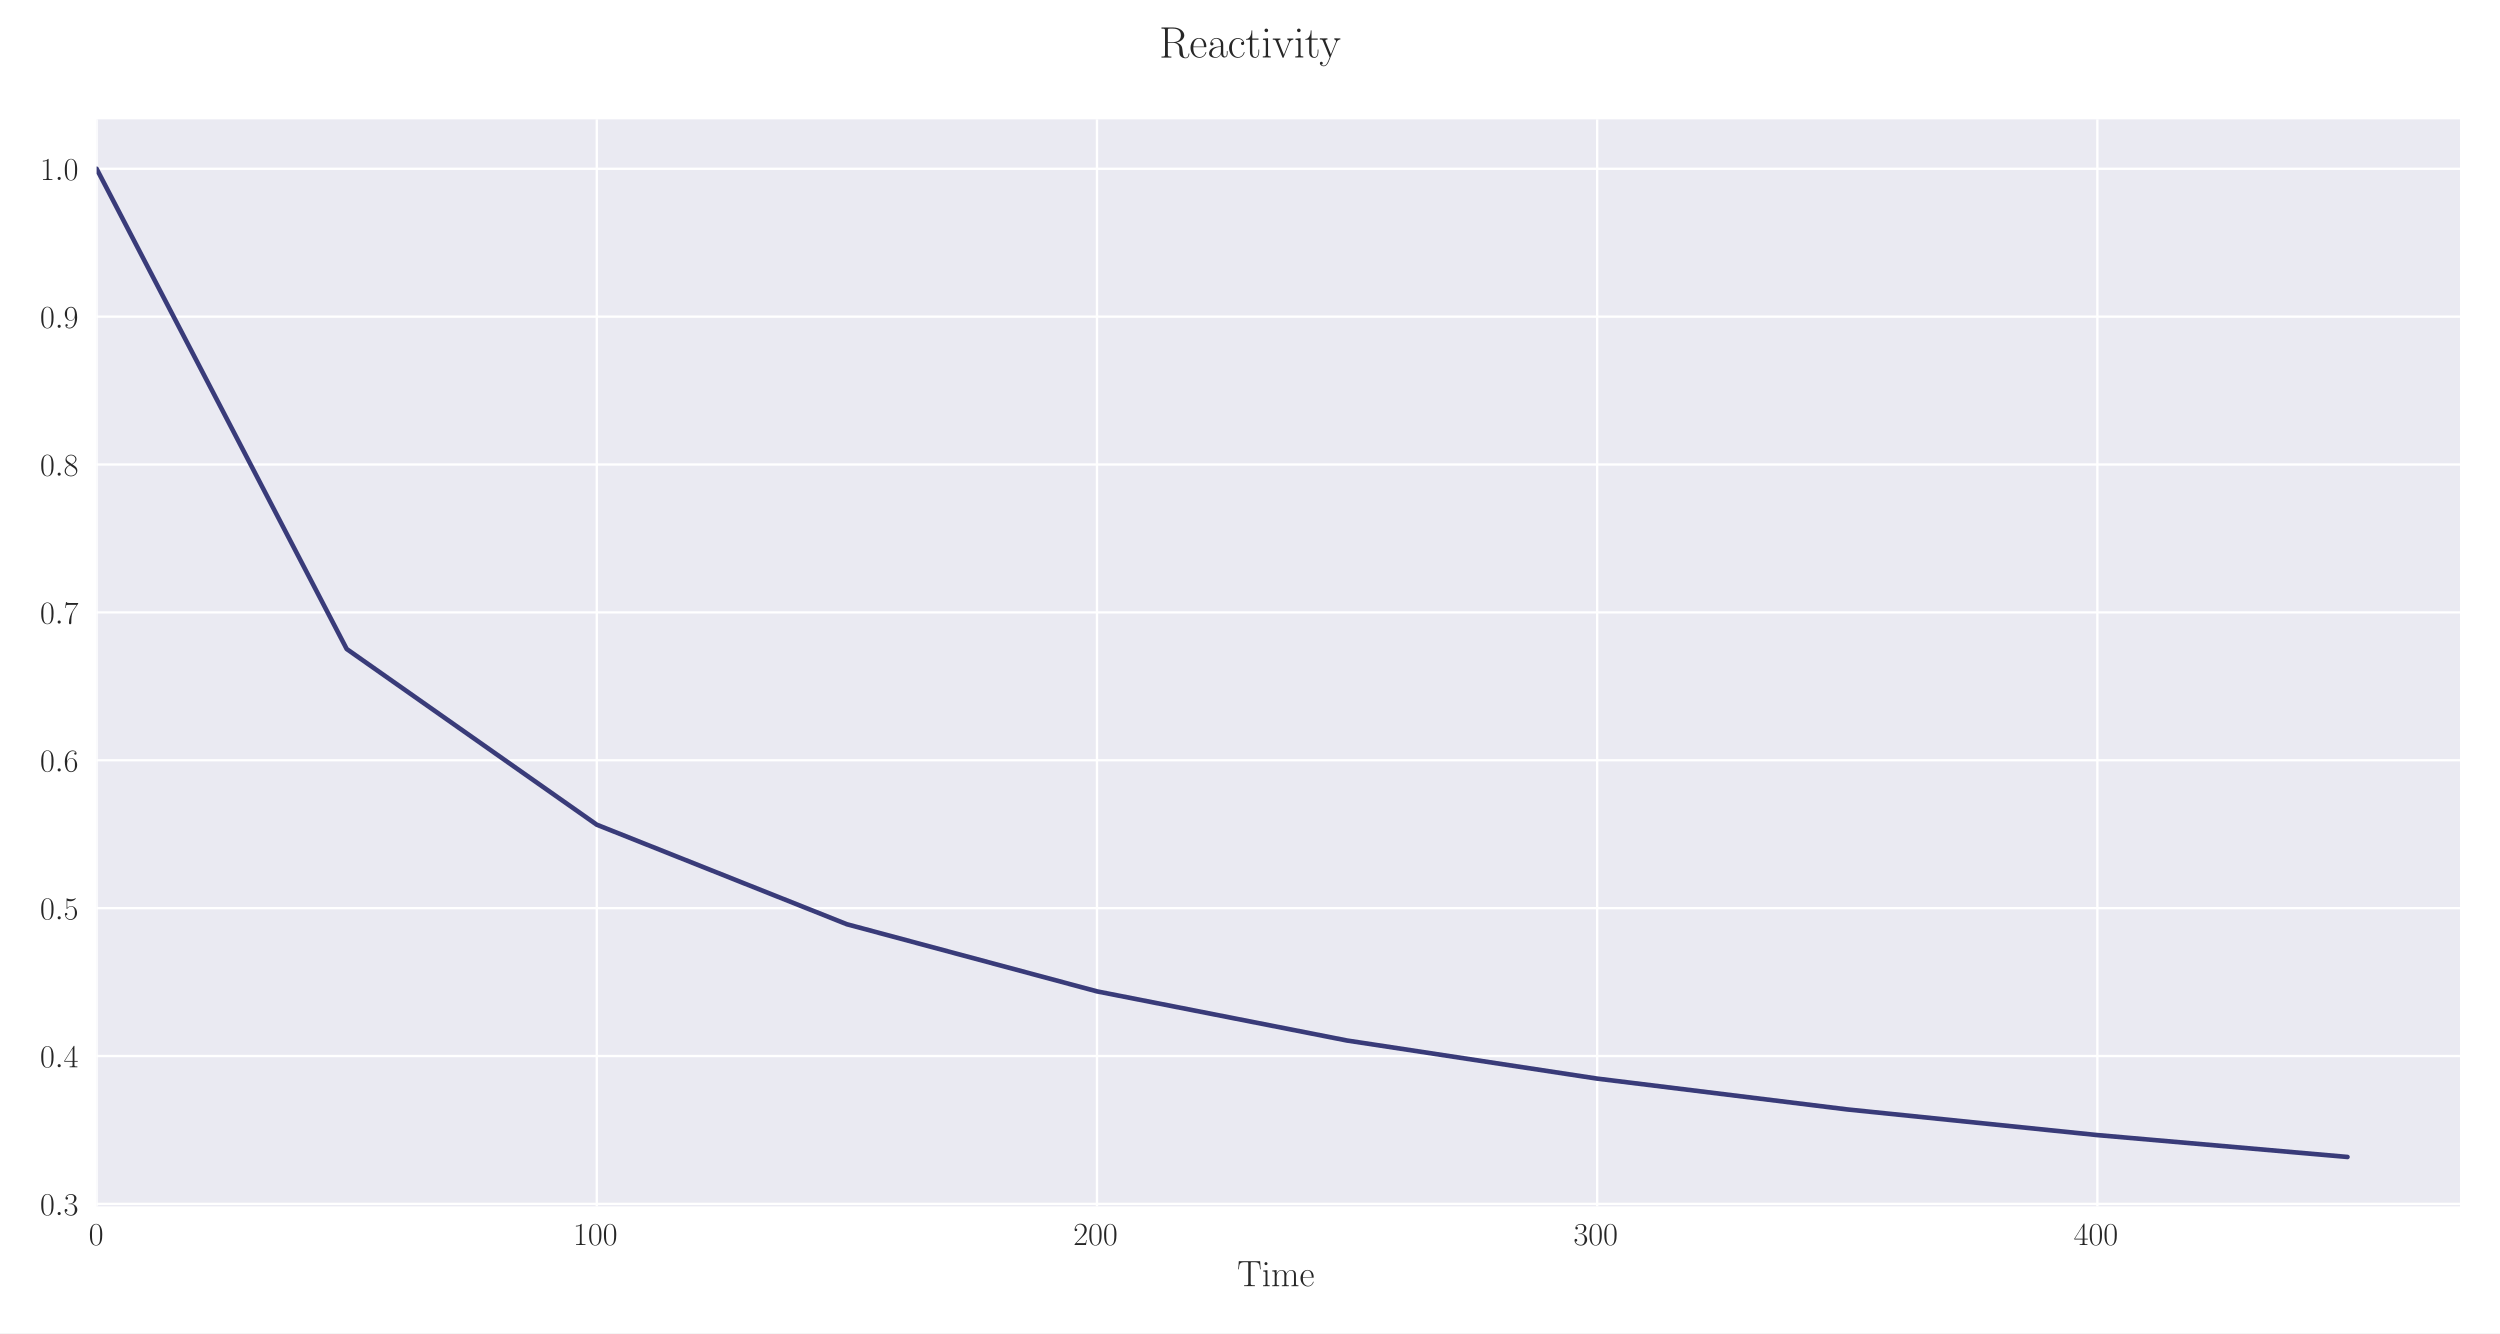
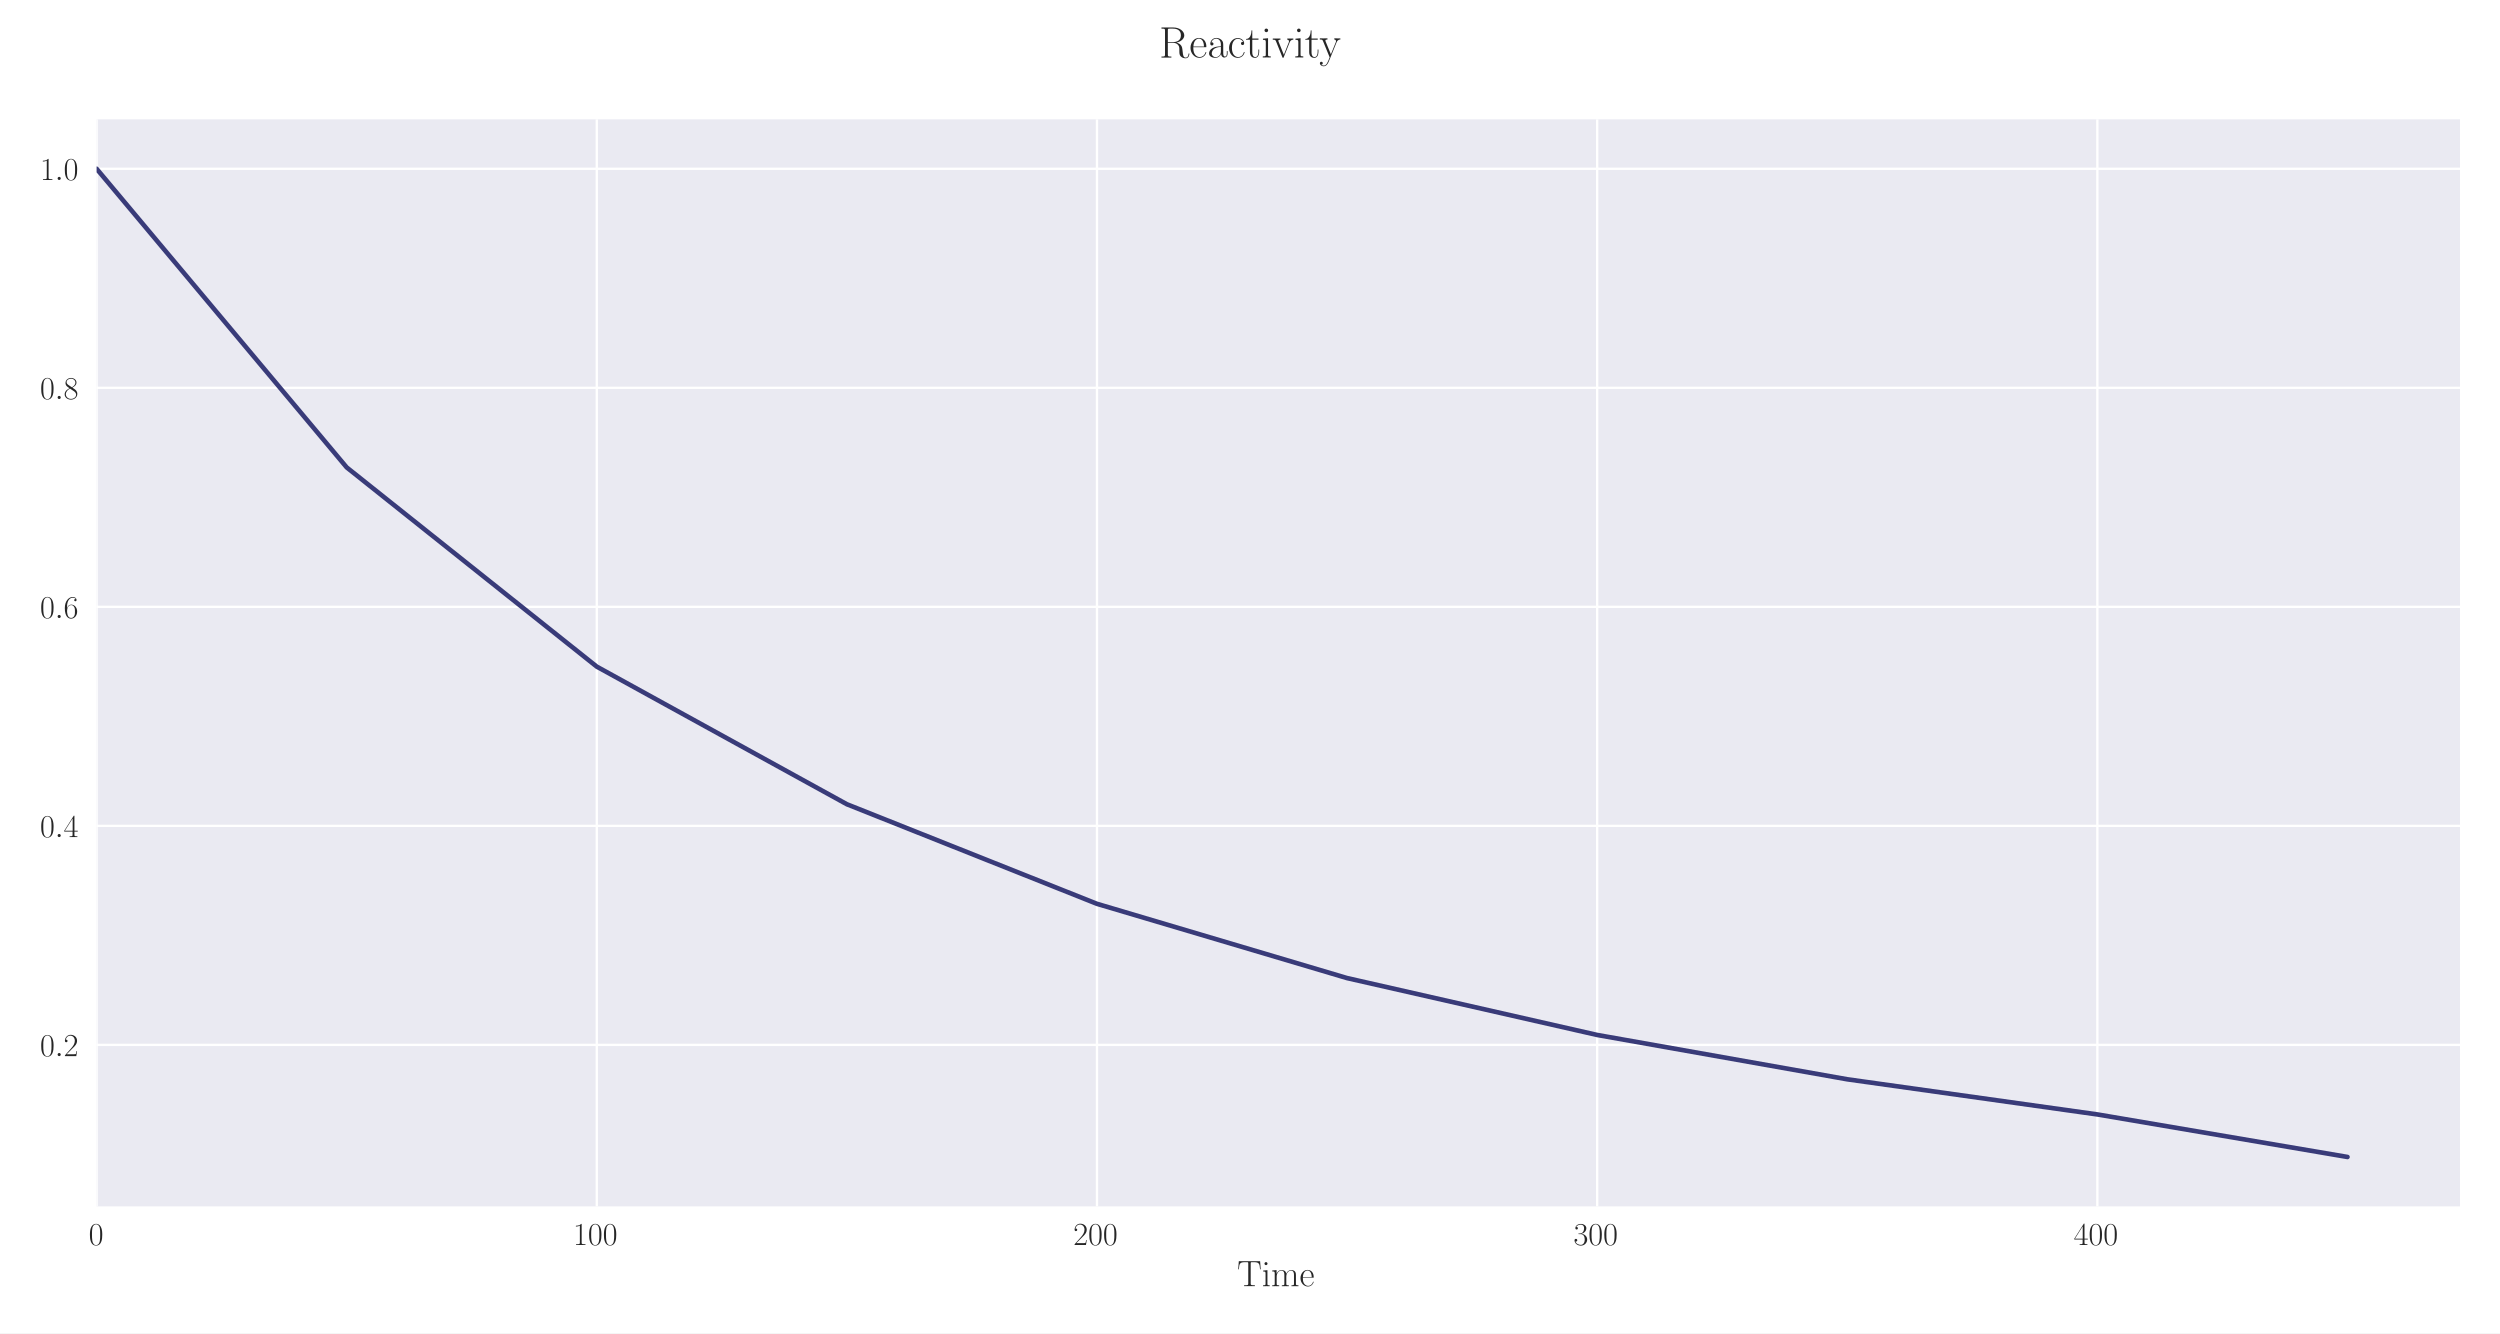
<svg xmlns="http://www.w3.org/2000/svg" xmlns:xlink="http://www.w3.org/1999/xlink" width="1080pt" height="576pt" viewBox="0 0 1080 576" version="1.1">
  <defs>
    <style type="text/css">*{stroke-linejoin: round; stroke-linecap: butt}</style>
  </defs>
  <g id="figure_1">
    <g id="patch_1">
      <path d="M 0 576  L 1080 576  L 1080 0  L 0 0  z " style="fill: #ffffff" />
    </g>
    <g id="axes_1">
      <g id="patch_2">
        <path d="M 41.731 521.153  L 1062.72 521.153  L 1062.72 51.564  L 41.731 51.564  z " style="fill: #eaeaf2" />
      </g>
      <g id="matplotlib.axis_1">
        <g id="xtick_1">
          <g id="line2d_1">
-             <path d="M 41.731 521.153  L 41.731 51.564  " clip-path="url(#pa5e25ac2d3)" style="fill: none; stroke: #ffffff; stroke-linecap: round" />
+             <path d="M 41.731 521.153  L 41.731 51.564  " clip-path="url(#pee6a2a27e7)" style="fill: none; stroke: #ffffff; stroke-linecap: round" />
          </g>
          <g id="line2d_2" />
          <g id="text_1">
            <g style="fill: #262626" transform="translate(38.31634 537.8389) scale(0.14 -0.14)">
              <defs>
                <path id="CMR17-30" d="M 2688 2025  C 2688 2416 2682 3080 2413 3591  C 2176 4039 1798 4198 1466 4198  C 1158 4198 768 4058 525 3597  C 269 3118 243 2524 243 2025  C 243 1661 250 1106 448 619  C 723 -39 1216 -128 1466 -128  C 1760 -128 2208 -7 2470 600  C 2662 1042 2688 1559 2688 2025  z M 1466 -26  C 1056 -26 813 325 723 812  C 653 1188 653 1738 653 2096  C 653 2588 653 2997 736 3387  C 858 3929 1216 4096 1466 4096  C 1728 4096 2067 3923 2189 3400  C 2272 3036 2278 2607 2278 2096  C 2278 1680 2278 1169 2202 792  C 2067 95 1690 -26 1466 -26  z " transform="scale(0.015625)" />
              </defs>
              <use xlink:href="#CMR17-30" transform="scale(0.996264)" />
            </g>
          </g>
        </g>
        <g id="xtick_2">
          <g id="line2d_3">
-             <path d="M 257.813 521.153  L 257.813 51.564  " clip-path="url(#pa5e25ac2d3)" style="fill: none; stroke: #ffffff; stroke-linecap: round" />
+             <path d="M 257.813 521.153  L 257.813 51.564  " clip-path="url(#pee6a2a27e7)" style="fill: none; stroke: #ffffff; stroke-linecap: round" />
          </g>
          <g id="line2d_4" />
          <g id="text_2">
            <g style="fill: #262626" transform="translate(247.5703 537.8389) scale(0.14 -0.14)">
              <defs>
                <path id="CMR17-31" d="M 1702 4058  C 1702 4192 1696 4192 1606 4192  C 1357 3916 979 3827 621 3827  C 602 3827 570 3827 563 3808  C 557 3795 557 3782 557 3648  C 755 3648 1088 3686 1344 3839  L 1344 461  C 1344 236 1331 160 781 160  L 589 160  L 589 0  C 896 0 1216 0 1523 0  C 1830 0 2150 0 2458 0  L 2458 160  L 2266 160  C 1715 160 1702 230 1702 458  L 1702 4058  z " transform="scale(0.015625)" />
              </defs>
              <use xlink:href="#CMR17-31" transform="scale(0.996264)" />
              <use xlink:href="#CMR17-30" transform="translate(45.69048 0) scale(0.996264)" />
              <use xlink:href="#CMR17-30" transform="translate(91.38095 0) scale(0.996264)" />
            </g>
          </g>
        </g>
        <g id="xtick_3">
          <g id="line2d_5">
-             <path d="M 473.895 521.153  L 473.895 51.564  " clip-path="url(#pa5e25ac2d3)" style="fill: none; stroke: #ffffff; stroke-linecap: round" />
+             <path d="M 473.895 521.153  L 473.895 51.564  " clip-path="url(#pee6a2a27e7)" style="fill: none; stroke: #ffffff; stroke-linecap: round" />
          </g>
          <g id="line2d_6" />
          <g id="text_3">
            <g style="fill: #262626" transform="translate(463.6527 537.8389) scale(0.14 -0.14)">
              <defs>
                <path id="CMR17-32" d="M 2669 989  L 2554 989  C 2490 536 2438 459 2413 420  C 2381 369 1920 369 1830 369  L 602 369  C 832 619 1280 1072 1824 1597  C 2214 1967 2669 2402 2669 3035  C 2669 3790 2067 4224 1395 4224  C 691 4224 262 3604 262 3030  C 262 2780 448 2748 525 2748  C 589 2748 781 2787 781 3010  C 781 3207 614 3264 525 3264  C 486 3264 448 3258 422 3245  C 544 3790 915 4058 1306 4058  C 1862 4058 2227 3617 2227 3035  C 2227 2479 1901 2000 1536 1584  L 262 146  L 262 0  L 2515 0  L 2669 989  z " transform="scale(0.015625)" />
              </defs>
              <use xlink:href="#CMR17-32" transform="scale(0.996264)" />
              <use xlink:href="#CMR17-30" transform="translate(45.69048 0) scale(0.996264)" />
              <use xlink:href="#CMR17-30" transform="translate(91.38095 0) scale(0.996264)" />
            </g>
          </g>
        </g>
        <g id="xtick_4">
          <g id="line2d_7">
-             <path d="M 689.978 521.153  L 689.978 51.564  " clip-path="url(#pa5e25ac2d3)" style="fill: none; stroke: #ffffff; stroke-linecap: round" />
+             <path d="M 689.978 521.153  L 689.978 51.564  " clip-path="url(#pee6a2a27e7)" style="fill: none; stroke: #ffffff; stroke-linecap: round" />
          </g>
          <g id="line2d_8" />
          <g id="text_4">
            <g style="fill: #262626" transform="translate(679.7351 537.8389) scale(0.14 -0.14)">
              <defs>
                <path id="CMR17-33" d="M 1414 2157  C 1984 2157 2234 1662 2234 1090  C 2234 320 1824 25 1453 25  C 1114 25 563 194 390 693  C 422 680 454 680 486 680  C 640 680 755 782 755 948  C 755 1133 614 1216 486 1216  C 378 1216 211 1165 211 926  C 211 335 787 -128 1466 -128  C 2176 -128 2720 430 2720 1085  C 2720 1707 2208 2157 1600 2227  C 2086 2328 2554 2756 2554 3329  C 2554 3820 2048 4179 1472 4179  C 890 4179 378 3829 378 3329  C 378 3110 544 3072 627 3072  C 762 3072 877 3155 877 3321  C 877 3486 762 3569 627 3569  C 602 3569 570 3569 544 3557  C 730 3959 1235 4032 1459 4032  C 1683 4032 2106 3925 2106 3320  C 2106 3143 2080 2828 1862 2550  C 1670 2304 1453 2304 1242 2284  C 1210 2284 1062 2269 1037 2269  C 992 2263 966 2257 966 2208  C 966 2163 973 2157 1101 2157  L 1414 2157  z " transform="scale(0.015625)" />
              </defs>
              <use xlink:href="#CMR17-33" transform="scale(0.996264)" />
              <use xlink:href="#CMR17-30" transform="translate(45.69048 0) scale(0.996264)" />
              <use xlink:href="#CMR17-30" transform="translate(91.38095 0) scale(0.996264)" />
            </g>
          </g>
        </g>
        <g id="xtick_5">
          <g id="line2d_9">
-             <path d="M 906.06 521.153  L 906.06 51.564  " clip-path="url(#pa5e25ac2d3)" style="fill: none; stroke: #ffffff; stroke-linecap: round" />
+             <path d="M 906.06 521.153  L 906.06 51.564  " clip-path="url(#pee6a2a27e7)" style="fill: none; stroke: #ffffff; stroke-linecap: round" />
          </g>
          <g id="line2d_10" />
          <g id="text_5">
            <g style="fill: #262626" transform="translate(895.8175 537.8389) scale(0.14 -0.14)">
              <defs>
                <path id="CMR17-34" d="M 2150 4122  C 2150 4256 2144 4256 2029 4256  L 128 1254  L 128 1088  L 1779 1088  L 1779 457  C 1779 224 1766 160 1318 160  L 1197 160  L 1197 0  C 1402 0 1747 0 1965 0  C 2182 0 2528 0 2733 0  L 2733 160  L 2611 160  C 2163 160 2150 224 2150 457  L 2150 1088  L 2803 1088  L 2803 1254  L 2150 1254  L 2150 4122  z M 1798 3703  L 1798 1254  L 256 1254  L 1798 3703  z " transform="scale(0.015625)" />
              </defs>
              <use xlink:href="#CMR17-34" transform="scale(0.996264)" />
              <use xlink:href="#CMR17-30" transform="translate(45.69048 0) scale(0.996264)" />
              <use xlink:href="#CMR17-30" transform="translate(91.38095 0) scale(0.996264)" />
            </g>
          </g>
        </g>
        <g id="text_6">
          <g style="fill: #262626" transform="translate(534.4495 555.6205) scale(0.16 -0.16)">
            <defs>
              <path id="CMR17-54" d="M 3981 4326  L 288 4326  L 179 2918  L 294 2918  C 378 3976 467 4160 1453 4160  C 1568 4160 1754 4160 1805 4154  C 1926 4135 1926 4058 1926 3912  L 1926 459  C 1926 230 1907 160 1376 160  L 1197 160  L 1197 0  C 1504 0 1824 0 2138 0  C 2451 0 2771 0 3078 0  L 3078 160  L 2899 160  C 2368 160 2349 230 2349 459  L 2349 3912  C 2349 4052 2349 4129 2464 4154  C 2515 4160 2701 4160 2816 4160  C 3795 4160 3891 3976 3974 2918  L 4090 2918  L 3981 4326  z " transform="scale(0.015625)" />
              <path id="CMR17-69" d="M 992 3909  C 992 4049 877 4170 730 4170  C 589 4170 467 4056 467 3909  C 467 3769 582 3648 730 3648  C 870 3648 992 3763 992 3909  z M 243 2706  L 243 2541  C 602 2541 653 2502 653 2197  L 653 427  C 653 184 627 153 218 153  L 218 -13  C 371 0 646 0 806 0  C 960 0 1222 0 1370 -13  L 1370 153  C 992 153 979 191 979 420  L 979 2776  L 243 2706  z " transform="scale(0.015625)" />
              <path id="CMR17-6d" d="M 4326 1933  C 4326 2252 4269 2790 3507 2790  C 3072 2790 2771 2496 2656 2151  L 2650 2151  C 2573 2676 2195 2790 1837 2790  C 1331 2790 1069 2400 973 2144  L 966 2144  L 966 2790  L 211 2720  L 211 2554  C 589 2554 646 2515 646 2208  L 646 428  C 646 184 621 153 211 153  L 211 -13  C 365 0 646 0 813 0  C 979 0 1267 0 1421 -13  L 1421 153  C 1011 153 986 178 986 428  L 986 1658  C 986 2247 1344 2688 1792 2688  C 2266 2688 2317 2266 2317 1958  L 2317 428  C 2317 184 2291 153 1882 153  L 1882 -13  C 2035 0 2317 0 2483 0  C 2650 0 2938 0 3091 -13  L 3091 153  C 2682 153 2656 178 2656 428  L 2656 1658  C 2656 2247 3014 2688 3462 2688  C 3936 2688 3987 2266 3987 1958  L 3987 428  C 3987 184 3962 153 3552 153  L 3552 -13  C 3706 0 3987 0 4154 0  C 4320 0 4608 0 4762 -13  L 4762 153  C 4352 153 4326 178 4326 428  L 4326 1933  z " transform="scale(0.015625)" />
              <path id="CMR17-65" d="M 2438 1472  C 2464 1498 2464 1511 2464 1576  C 2464 2238 2118 2816 1389 2816  C 710 2816 173 2169 173 1383  C 173 551 781 -64 1459 -64  C 2176 -64 2458 607 2458 740  C 2458 784 2419 784 2406 784  C 2362 784 2355 771 2330 696  C 2189 265 1837 51 1504 51  C 1229 51 954 203 781 480  C 582 803 582 1176 582 1472  L 2438 1472  z M 589 1568  C 634 2505 1126 2714 1382 2714  C 1818 2714 2112 2297 2118 1568  L 589 1568  z " transform="scale(0.015625)" />
            </defs>
            <use xlink:href="#CMR17-54" transform="scale(0.996264)" />
            <use xlink:href="#CMR17-69" transform="translate(66.50988 0) scale(0.996264)" />
            <use xlink:href="#CMR17-6d" transform="translate(91.38094 0) scale(0.996264)" />
            <use xlink:href="#CMR17-65" transform="translate(168.3005 0) scale(0.996264)" />
          </g>
        </g>
      </g>
      <g id="matplotlib.axis_2">
        <g id="ytick_1">
          <g id="line2d_11">
-             <path d="M 41.731 520.085  L 1062.72 520.085  " clip-path="url(#pa5e25ac2d3)" style="fill: none; stroke: #ffffff; stroke-linecap: round" />
+             <path d="M 41.731 451.401  L 1062.72 451.401  " clip-path="url(#pee6a2a27e7)" style="fill: none; stroke: #ffffff; stroke-linecap: round" />
          </g>
          <g id="line2d_12" />
          <g id="text_7">
-             <g style="fill: #262626" transform="translate(17.28 524.9274) scale(0.14 -0.14)">
+             <g style="fill: #262626" transform="translate(17.28 456.2443) scale(0.14 -0.14)">
              <defs>
                <path id="CMMI12-3a" d="M 1178 307  C 1178 492 1024 619 870 619  C 685 619 557 466 557 313  C 557 128 710 0 864 0  C 1050 0 1178 153 1178 307  z " transform="scale(0.015625)" />
              </defs>
              <use xlink:href="#CMR17-30" transform="scale(0.996264)" />
              <use xlink:href="#CMMI12-3a" transform="translate(45.69048 0) scale(0.996264)" />
-               <use xlink:href="#CMR17-33" transform="translate(72.78765 0) scale(0.996264)" />
+               <use xlink:href="#CMR17-32" transform="translate(72.78765 0) scale(0.996264)" />
            </g>
          </g>
        </g>
        <g id="ytick_2">
          <g id="line2d_13">
-             <path d="M 41.731 456.202  L 1062.72 456.202  " clip-path="url(#pa5e25ac2d3)" style="fill: none; stroke: #ffffff; stroke-linecap: round" />
+             <path d="M 41.731 356.778  L 1062.72 356.778  " clip-path="url(#pee6a2a27e7)" style="fill: none; stroke: #ffffff; stroke-linecap: round" />
          </g>
          <g id="line2d_14" />
          <g id="text_8">
-             <g style="fill: #262626" transform="translate(17.28 461.0452) scale(0.14 -0.14)">
+             <g style="fill: #262626" transform="translate(17.28 361.6213) scale(0.14 -0.14)">
              <use xlink:href="#CMR17-30" transform="scale(0.996264)" />
              <use xlink:href="#CMMI12-3a" transform="translate(45.69048 0) scale(0.996264)" />
              <use xlink:href="#CMR17-34" transform="translate(72.78765 0) scale(0.996264)" />
            </g>
          </g>
        </g>
        <g id="ytick_3">
          <g id="line2d_15">
-             <path d="M 41.731 392.32  L 1062.72 392.32  " clip-path="url(#pa5e25ac2d3)" style="fill: none; stroke: #ffffff; stroke-linecap: round" />
+             <path d="M 41.731 262.155  L 1062.72 262.155  " clip-path="url(#pee6a2a27e7)" style="fill: none; stroke: #ffffff; stroke-linecap: round" />
          </g>
          <g id="line2d_16" />
          <g id="text_9">
-             <g style="fill: #262626" transform="translate(17.28 397.163) scale(0.14 -0.14)">
-               <defs>
-                 <path id="CMR17-35" d="M 730 3692  C 794 3666 1056 3584 1325 3584  C 1920 3584 2246 3911 2432 4100  C 2432 4157 2432 4192 2394 4192  C 2387 4192 2374 4192 2323 4163  C 2099 4058 1837 3973 1517 3973  C 1325 3973 1037 3999 723 4139  C 653 4171 640 4171 634 4171  C 602 4171 595 4164 595 4037  L 595 2203  C 595 2089 595 2057 659 2057  C 691 2057 704 2070 736 2114  C 941 2401 1222 2522 1542 2522  C 1766 2522 2246 2382 2246 1289  C 2246 1085 2246 715 2054 421  C 1894 159 1645 25 1370 25  C 947 25 518 320 403 814  C 429 807 480 795 506 795  C 589 795 749 840 749 1038  C 749 1210 627 1280 506 1280  C 358 1280 262 1190 262 1011  C 262 454 704 -128 1382 -128  C 2042 -128 2669 440 2669 1264  C 2669 2030 2170 2624 1549 2624  C 1222 2624 947 2503 730 2274  L 730 3692  z " transform="scale(0.015625)" />
-               </defs>
-               <use xlink:href="#CMR17-30" transform="scale(0.996264)" />
-               <use xlink:href="#CMMI12-3a" transform="translate(45.69048 0) scale(0.996264)" />
-               <use xlink:href="#CMR17-35" transform="translate(72.78765 0) scale(0.996264)" />
+             <g style="fill: #262626" transform="translate(17.28 266.9982) scale(0.14 -0.14)">
+               <defs>
+                 <path id="CMR17-36" d="M 678 2176  C 678 3690 1395 4032 1811 4032  C 1946 4032 2272 4009 2400 3776  C 2298 3776 2106 3776 2106 3553  C 2106 3381 2246 3323 2336 3323  C 2394 3323 2566 3348 2566 3560  C 2566 3954 2246 4179 1805 4179  C 1043 4179 243 3390 243 1984  C 243 253 966 -128 1478 -128  C 2099 -128 2688 427 2688 1283  C 2688 2081 2170 2662 1517 2662  C 1126 2662 838 2407 678 1960  L 678 2176  z M 1478 25  C 691 25 691 1200 691 1436  C 691 1896 909 2560 1504 2560  C 1613 2560 1926 2560 2138 2120  C 2253 1870 2253 1609 2253 1289  C 2253 944 2253 690 2118 434  C 1978 171 1773 25 1478 25  z " transform="scale(0.015625)" />
+               </defs>
+               <use xlink:href="#CMR17-30" transform="scale(0.996264)" />
+               <use xlink:href="#CMMI12-3a" transform="translate(45.69048 0) scale(0.996264)" />
+               <use xlink:href="#CMR17-36" transform="translate(72.78765 0) scale(0.996264)" />
            </g>
          </g>
        </g>
        <g id="ytick_4">
          <g id="line2d_17">
-             <path d="M 41.731 328.438  L 1062.72 328.438  " clip-path="url(#pa5e25ac2d3)" style="fill: none; stroke: #ffffff; stroke-linecap: round" />
+             <path d="M 41.731 167.532  L 1062.72 167.532  " clip-path="url(#pee6a2a27e7)" style="fill: none; stroke: #ffffff; stroke-linecap: round" />
          </g>
          <g id="line2d_18" />
          <g id="text_10">
-             <g style="fill: #262626" transform="translate(17.28 333.2808) scale(0.14 -0.14)">
-               <defs>
-                 <path id="CMR17-36" d="M 678 2176  C 678 3690 1395 4032 1811 4032  C 1946 4032 2272 4009 2400 3776  C 2298 3776 2106 3776 2106 3553  C 2106 3381 2246 3323 2336 3323  C 2394 3323 2566 3348 2566 3560  C 2566 3954 2246 4179 1805 4179  C 1043 4179 243 3390 243 1984  C 243 253 966 -128 1478 -128  C 2099 -128 2688 427 2688 1283  C 2688 2081 2170 2662 1517 2662  C 1126 2662 838 2407 678 1960  L 678 2176  z M 1478 25  C 691 25 691 1200 691 1436  C 691 1896 909 2560 1504 2560  C 1613 2560 1926 2560 2138 2120  C 2253 1870 2253 1609 2253 1289  C 2253 944 2253 690 2118 434  C 1978 171 1773 25 1478 25  z " transform="scale(0.015625)" />
-               </defs>
-               <use xlink:href="#CMR17-30" transform="scale(0.996264)" />
-               <use xlink:href="#CMMI12-3a" transform="translate(45.69048 0) scale(0.996264)" />
-               <use xlink:href="#CMR17-36" transform="translate(72.78765 0) scale(0.996264)" />
+             <g style="fill: #262626" transform="translate(17.28 172.3751) scale(0.14 -0.14)">
+               <defs>
+                 <path id="CMR17-38" d="M 1741 2264  C 2144 2467 2554 2773 2554 3263  C 2554 3841 1990 4179 1472 4179  C 890 4179 378 3759 378 3180  C 378 3021 416 2747 666 2505  C 730 2442 998 2251 1171 2130  C 883 1983 211 1634 211 934  C 211 279 838 -128 1459 -128  C 2144 -128 2720 362 2720 1010  C 2720 1590 2330 1857 2074 2029  L 1741 2264  z M 902 2822  C 851 2854 595 3051 595 3351  C 595 3739 998 4032 1459 4032  C 1965 4032 2336 3676 2336 3262  C 2336 2669 1670 2331 1638 2331  C 1632 2331 1626 2331 1574 2370  L 902 2822  z M 2080 1519  C 2176 1449 2483 1240 2483 851  C 2483 381 2010 25 1472 25  C 890 25 448 438 448 940  C 448 1443 838 1862 1280 2060  L 2080 1519  z " transform="scale(0.015625)" />
+               </defs>
+               <use xlink:href="#CMR17-30" transform="scale(0.996264)" />
+               <use xlink:href="#CMMI12-3a" transform="translate(45.69048 0) scale(0.996264)" />
+               <use xlink:href="#CMR17-38" transform="translate(72.78765 0) scale(0.996264)" />
            </g>
          </g>
        </g>
        <g id="ytick_5">
          <g id="line2d_19">
-             <path d="M 41.731 264.556  L 1062.72 264.556  " clip-path="url(#pa5e25ac2d3)" style="fill: none; stroke: #ffffff; stroke-linecap: round" />
+             <path d="M 41.731 72.909  L 1062.72 72.909  " clip-path="url(#pee6a2a27e7)" style="fill: none; stroke: #ffffff; stroke-linecap: round" />
          </g>
          <g id="line2d_20" />
          <g id="text_11">
-             <g style="fill: #262626" transform="translate(17.28 269.3986) scale(0.14 -0.14)">
-               <defs>
-                 <path id="CMR17-37" d="M 2886 3941  L 2886 4081  L 1382 4081  C 634 4081 621 4165 595 4288  L 480 4288  L 294 3094  L 410 3094  C 429 3215 474 3540 550 3661  C 589 3712 1062 3712 1171 3712  L 2579 3712  L 1869 2661  C 1395 1954 1069 999 1069 165  C 1069 89 1069 -128 1299 -128  C 1530 -128 1530 89 1530 171  L 1530 465  C 1530 1508 1709 2196 2003 2636  L 2886 3941  z " transform="scale(0.015625)" />
-               </defs>
-               <use xlink:href="#CMR17-30" transform="scale(0.996264)" />
-               <use xlink:href="#CMMI12-3a" transform="translate(45.69048 0) scale(0.996264)" />
-               <use xlink:href="#CMR17-37" transform="translate(72.78765 0) scale(0.996264)" />
-             </g>
-           </g>
-         </g>
-         <g id="ytick_6">
-           <g id="line2d_21">
-             <path d="M 41.731 200.673  L 1062.72 200.673  " clip-path="url(#pa5e25ac2d3)" style="fill: none; stroke: #ffffff; stroke-linecap: round" />
-           </g>
-           <g id="line2d_22" />
-           <g id="text_12">
-             <g style="fill: #262626" transform="translate(17.28 205.5164) scale(0.14 -0.14)">
-               <defs>
-                 <path id="CMR17-38" d="M 1741 2264  C 2144 2467 2554 2773 2554 3263  C 2554 3841 1990 4179 1472 4179  C 890 4179 378 3759 378 3180  C 378 3021 416 2747 666 2505  C 730 2442 998 2251 1171 2130  C 883 1983 211 1634 211 934  C 211 279 838 -128 1459 -128  C 2144 -128 2720 362 2720 1010  C 2720 1590 2330 1857 2074 2029  L 1741 2264  z M 902 2822  C 851 2854 595 3051 595 3351  C 595 3739 998 4032 1459 4032  C 1965 4032 2336 3676 2336 3262  C 2336 2669 1670 2331 1638 2331  C 1632 2331 1626 2331 1574 2370  L 902 2822  z M 2080 1519  C 2176 1449 2483 1240 2483 851  C 2483 381 2010 25 1472 25  C 890 25 448 438 448 940  C 448 1443 838 1862 1280 2060  L 2080 1519  z " transform="scale(0.015625)" />
-               </defs>
-               <use xlink:href="#CMR17-30" transform="scale(0.996264)" />
-               <use xlink:href="#CMMI12-3a" transform="translate(45.69048 0) scale(0.996264)" />
-               <use xlink:href="#CMR17-38" transform="translate(72.78765 0) scale(0.996264)" />
-             </g>
-           </g>
-         </g>
-         <g id="ytick_7">
-           <g id="line2d_23">
-             <path d="M 41.731 136.791  L 1062.72 136.791  " clip-path="url(#pa5e25ac2d3)" style="fill: none; stroke: #ffffff; stroke-linecap: round" />
-           </g>
-           <g id="line2d_24" />
-           <g id="text_13">
-             <g style="fill: #262626" transform="translate(17.28 141.6342) scale(0.14 -0.14)">
-               <defs>
-                 <path id="CMR17-39" d="M 2253 1864  C 2253 464 1670 31 1190 31  C 1043 31 685 31 538 294  C 704 268 826 357 826 518  C 826 692 685 749 595 749  C 538 749 365 723 365 506  C 365 71 742 -128 1203 -128  C 1939 -128 2688 674 2688 2073  C 2688 3817 1971 4179 1485 4179  C 851 4179 243 3628 243 2778  C 243 1991 762 1408 1414 1408  C 1952 1408 2189 1903 2253 2112  L 2253 1864  z M 1427 1510  C 1254 1510 1011 1542 813 1922  C 678 2169 678 2461 678 2771  C 678 3146 678 3405 858 3684  C 947 3817 1114 4032 1485 4032  C 2240 4032 2240 2885 2240 2632  C 2240 2182 2035 1510 1427 1510  z " transform="scale(0.015625)" />
-               </defs>
-               <use xlink:href="#CMR17-30" transform="scale(0.996264)" />
-               <use xlink:href="#CMMI12-3a" transform="translate(45.69048 0) scale(0.996264)" />
-               <use xlink:href="#CMR17-39" transform="translate(72.78765 0) scale(0.996264)" />
-             </g>
-           </g>
-         </g>
-         <g id="ytick_8">
-           <g id="line2d_25">
-             <path d="M 41.731 72.909  L 1062.72 72.909  " clip-path="url(#pa5e25ac2d3)" style="fill: none; stroke: #ffffff; stroke-linecap: round" />
-           </g>
-           <g id="line2d_26" />
-           <g id="text_14">
            <g style="fill: #262626" transform="translate(17.28 77.75201) scale(0.14 -0.14)">
              <use xlink:href="#CMR17-31" transform="scale(0.996264)" />
              <use xlink:href="#CMMI12-3a" transform="translate(45.69048 0) scale(0.996264)" />
              <use xlink:href="#CMR17-30" transform="translate(72.78765 0) scale(0.996264)" />
            </g>
          </g>
        </g>
      </g>
-       <g id="line2d_27">
-         <path d="M 41.731 72.909  L 149.772 280.372  L 257.813 356.281  L 365.854 399.277  L 473.895 428.277  L 581.937 449.513  L 689.978 465.963  L 798.019 479.278  L 906.06 490.358  L 1014.101 499.808  " clip-path="url(#pa5e25ac2d3)" style="fill: none; stroke: #393b79; stroke-width: 2; stroke-linecap: round" />
+       <g id="line2d_21">
+         <path d="M 41.731 72.909  L 149.772 201.922  L 257.813 287.992  L 365.854 347.439  L 473.895 390.455  L 581.937 422.537  L 689.978 447.105  L 798.019 466.26  L 906.06 481.437  L 1014.101 499.808  " clip-path="url(#pee6a2a27e7)" style="fill: none; stroke: #393b79; stroke-width: 2; stroke-linecap: round" />
      </g>
      <g id="patch_3">
        <path d="M 41.731 521.153  L 41.731 51.564  " style="fill: none" />
      </g>
      <g id="patch_4">
        <path d="M 1062.72 521.153  L 1062.72 51.564  " style="fill: none" />
      </g>
      <g id="patch_5">
        <path d="M 41.731 521.153  L 1062.72 521.153  " style="fill: none" />
      </g>
      <g id="patch_6">
        <path d="M 41.731 51.564  L 1062.72 51.564  " style="fill: none" />
      </g>
    </g>
-     <g id="text_15">
+     <g id="text_12">
      <g style="fill: #262626" transform="translate(500.761 24.80352) scale(0.192 -0.192)">
        <defs>
          <path id="CMR17-52" d="M 2509 2146  C 3117 2268 3629 2676 3629 3186  C 3629 3785 2950 4326 2054 4326  L 333 4326  L 333 4160  C 774 4160 845 4160 845 3873  L 845 415  C 845 128 774 128 333 128  L 333 -26  C 518 -26 851 -26 1050 -26  C 1248 -26 1581 -26 1766 -26  L 1766 128  C 1325 128 1254 128 1254 417  L 1254 2112  L 2003 2112  C 2368 2112 2573 1964 2662 1881  C 2918 1632 2918 1459 2918 1024  C 2918 595 2918 377 3110 160  C 3354 -102 3680 -128 3821 -128  C 4294 -128 4365 396 4365 503  C 4365 540 4365 585 4307 585  C 4256 585 4250 547 4250 522  C 4218 112 4032 -26 3834 -26  C 3482 -26 3443 375 3405 764  C 3386 898 3373 993 3360 1133  C 3322 1452 3270 1917 2509 2146  z M 1984 2214  L 1254 2214  L 1254 3913  C 1254 4129 1267 4160 1523 4160  L 1990 4160  C 2522 4160 3142 3977 3142 3190  C 3142 2372 2464 2214 1984 2214  z " transform="scale(0.015625)" />
          <path id="CMR17-61" d="M 2304 1653  C 2304 2072 2304 2294 2035 2543  C 1798 2752 1523 2816 1306 2816  C 800 2816 435 2407 435 1971  C 435 1728 627 1728 666 1728  C 749 1728 896 1778 896 1954  C 896 2112 774 2181 666 2181  C 640 2181 608 2174 589 2168  C 723 2592 1069 2714 1293 2714  C 1613 2714 1965 2429 1965 1885  L 1965 1600  C 1587 1600 1133 1549 774 1357  C 371 1133 256 813 256 570  C 256 77 832 -64 1171 -64  C 1523 -64 1850 139 1990 511  C 2003 233 2182 -18 2464 -18  C 2598 -18 2938 70 2938 567  L 2938 920  L 2822 920  L 2822 562  C 2822 178 2650 128 2566 128  C 2304 128 2304 458 2304 738  L 2304 1653  z M 1965 870  C 1965 317 1568 38 1216 38  C 896 38 646 275 646 570  C 646 761 730 1100 1101 1305  C 1408 1478 1760 1504 1965 1504  L 1965 870  z " transform="scale(0.015625)" />
          <path id="CMR17-63" d="M 2234 2240  C 2112 2240 1933 2240 1933 2017  C 1933 1838 2080 1787 2163 1787  C 2208 1787 2394 1807 2394 2024  C 2394 2467 1958 2803 1466 2803  C 787 2803 211 2178 211 1363  C 211 516 813 -64 1466 -64  C 2259 -64 2458 677 2458 748  C 2458 774 2451 793 2406 793  C 2362 793 2355 787 2330 703  C 2163 180 1798 51 1523 51  C 1114 51 621 427 621 1369  C 621 2338 1094 2688 1472 2688  C 1722 2688 2093 2573 2234 2240  z " transform="scale(0.015625)" />
          <path id="CMR17-74" d="M 966 2560  L 1862 2560  L 1862 2725  L 966 2725  L 966 3904  L 851 3904  C 838 3245 614 2668 70 2668  L 70 2560  L 627 2560  L 627 771  C 627 650 627 -64 1370 -64  C 1747 -64 1965 306 1965 777  L 1965 1140  L 1850 1140  L 1850 783  C 1850 344 1677 51 1408 51  C 1222 51 966 178 966 758  L 966 2560  z " transform="scale(0.015625)" />
          <path id="CMR17-76" d="M 2502 2163  C 2560 2304 2662 2560 3034 2560  L 3034 2726  C 2912 2726 2752 2726 2630 2726  C 2496 2726 2285 2726 2157 2732  L 2157 2566  C 2317 2553 2406 2477 2406 2311  C 2406 2253 2406 2240 2368 2151  L 1664 377  L 902 2286  C 864 2369 864 2381 864 2407  C 864 2560 1075 2560 1171 2560  L 1171 2732  C 1018 2726 736 2726 576 2726  C 403 2726 205 2726 64 2732  L 64 2560  C 307 2560 442 2560 518 2362  L 1446 44  C 1485 -51 1491 -64 1549 -64  C 1606 -64 1613 -51 1651 44  L 2502 2163  z " transform="scale(0.015625)" />
          <path id="CMR17-79" d="M 2496 2197  C 2656 2586 2944 2586 3034 2586  L 3034 2752  C 2912 2752 2752 2752 2630 2752  C 2496 2752 2285 2752 2157 2758  L 2157 2592  C 2400 2573 2406 2394 2406 2343  C 2406 2280 2394 2248 2362 2171  L 1664 449  L 902 2306  C 870 2382 870 2426 870 2433  C 870 2573 1018 2586 1171 2586  L 1171 2758  C 1018 2752 742 2752 582 2752  C 410 2752 205 2752 64 2758  L 64 2586  C 410 2586 448 2554 531 2350  L 1485 15  C 1197 -738 1030 -1178 627 -1178  C 557 -1178 397 -1159 282 -1044  C 429 -1031 493 -942 493 -833  C 493 -725 416 -629 288 -629  C 147 -629 77 -725 77 -840  C 77 -1095 339 -1280 627 -1280  C 998 -1280 1229 -922 1357 -604  L 2496 2197  z " transform="scale(0.015625)" />
        </defs>
        <use xlink:href="#CMR17-52" transform="scale(0.996264)" />
        <use xlink:href="#CMR17-65" transform="translate(67.7911 0) scale(0.996264)" />
        <use xlink:href="#CMR17-61" transform="translate(108.2768 0) scale(0.996264)" />
        <use xlink:href="#CMR17-63" transform="translate(153.9672 0) scale(0.996264)" />
        <use xlink:href="#CMR17-74" transform="translate(194.4529 0) scale(0.996264)" />
        <use xlink:href="#CMR17-69" transform="translate(229.7337 0) scale(0.996264)" />
        <use xlink:href="#CMR17-76" transform="translate(254.6047 0) scale(0.996264)" />
        <use xlink:href="#CMR17-69" transform="translate(302.8976 0) scale(0.996264)" />
        <use xlink:href="#CMR17-74" transform="translate(327.7687 0) scale(0.996264)" />
        <use xlink:href="#CMR17-79" transform="translate(360.447 0) scale(0.996264)" />
      </g>
    </g>
  </g>
  <defs>
-     <clipPath id="pa5e25ac2d3">
+     <clipPath id="pee6a2a27e7">
      <rect x="41.731" y="51.564" width="1020.989" height="469.589" />
    </clipPath>
  </defs>
</svg>
